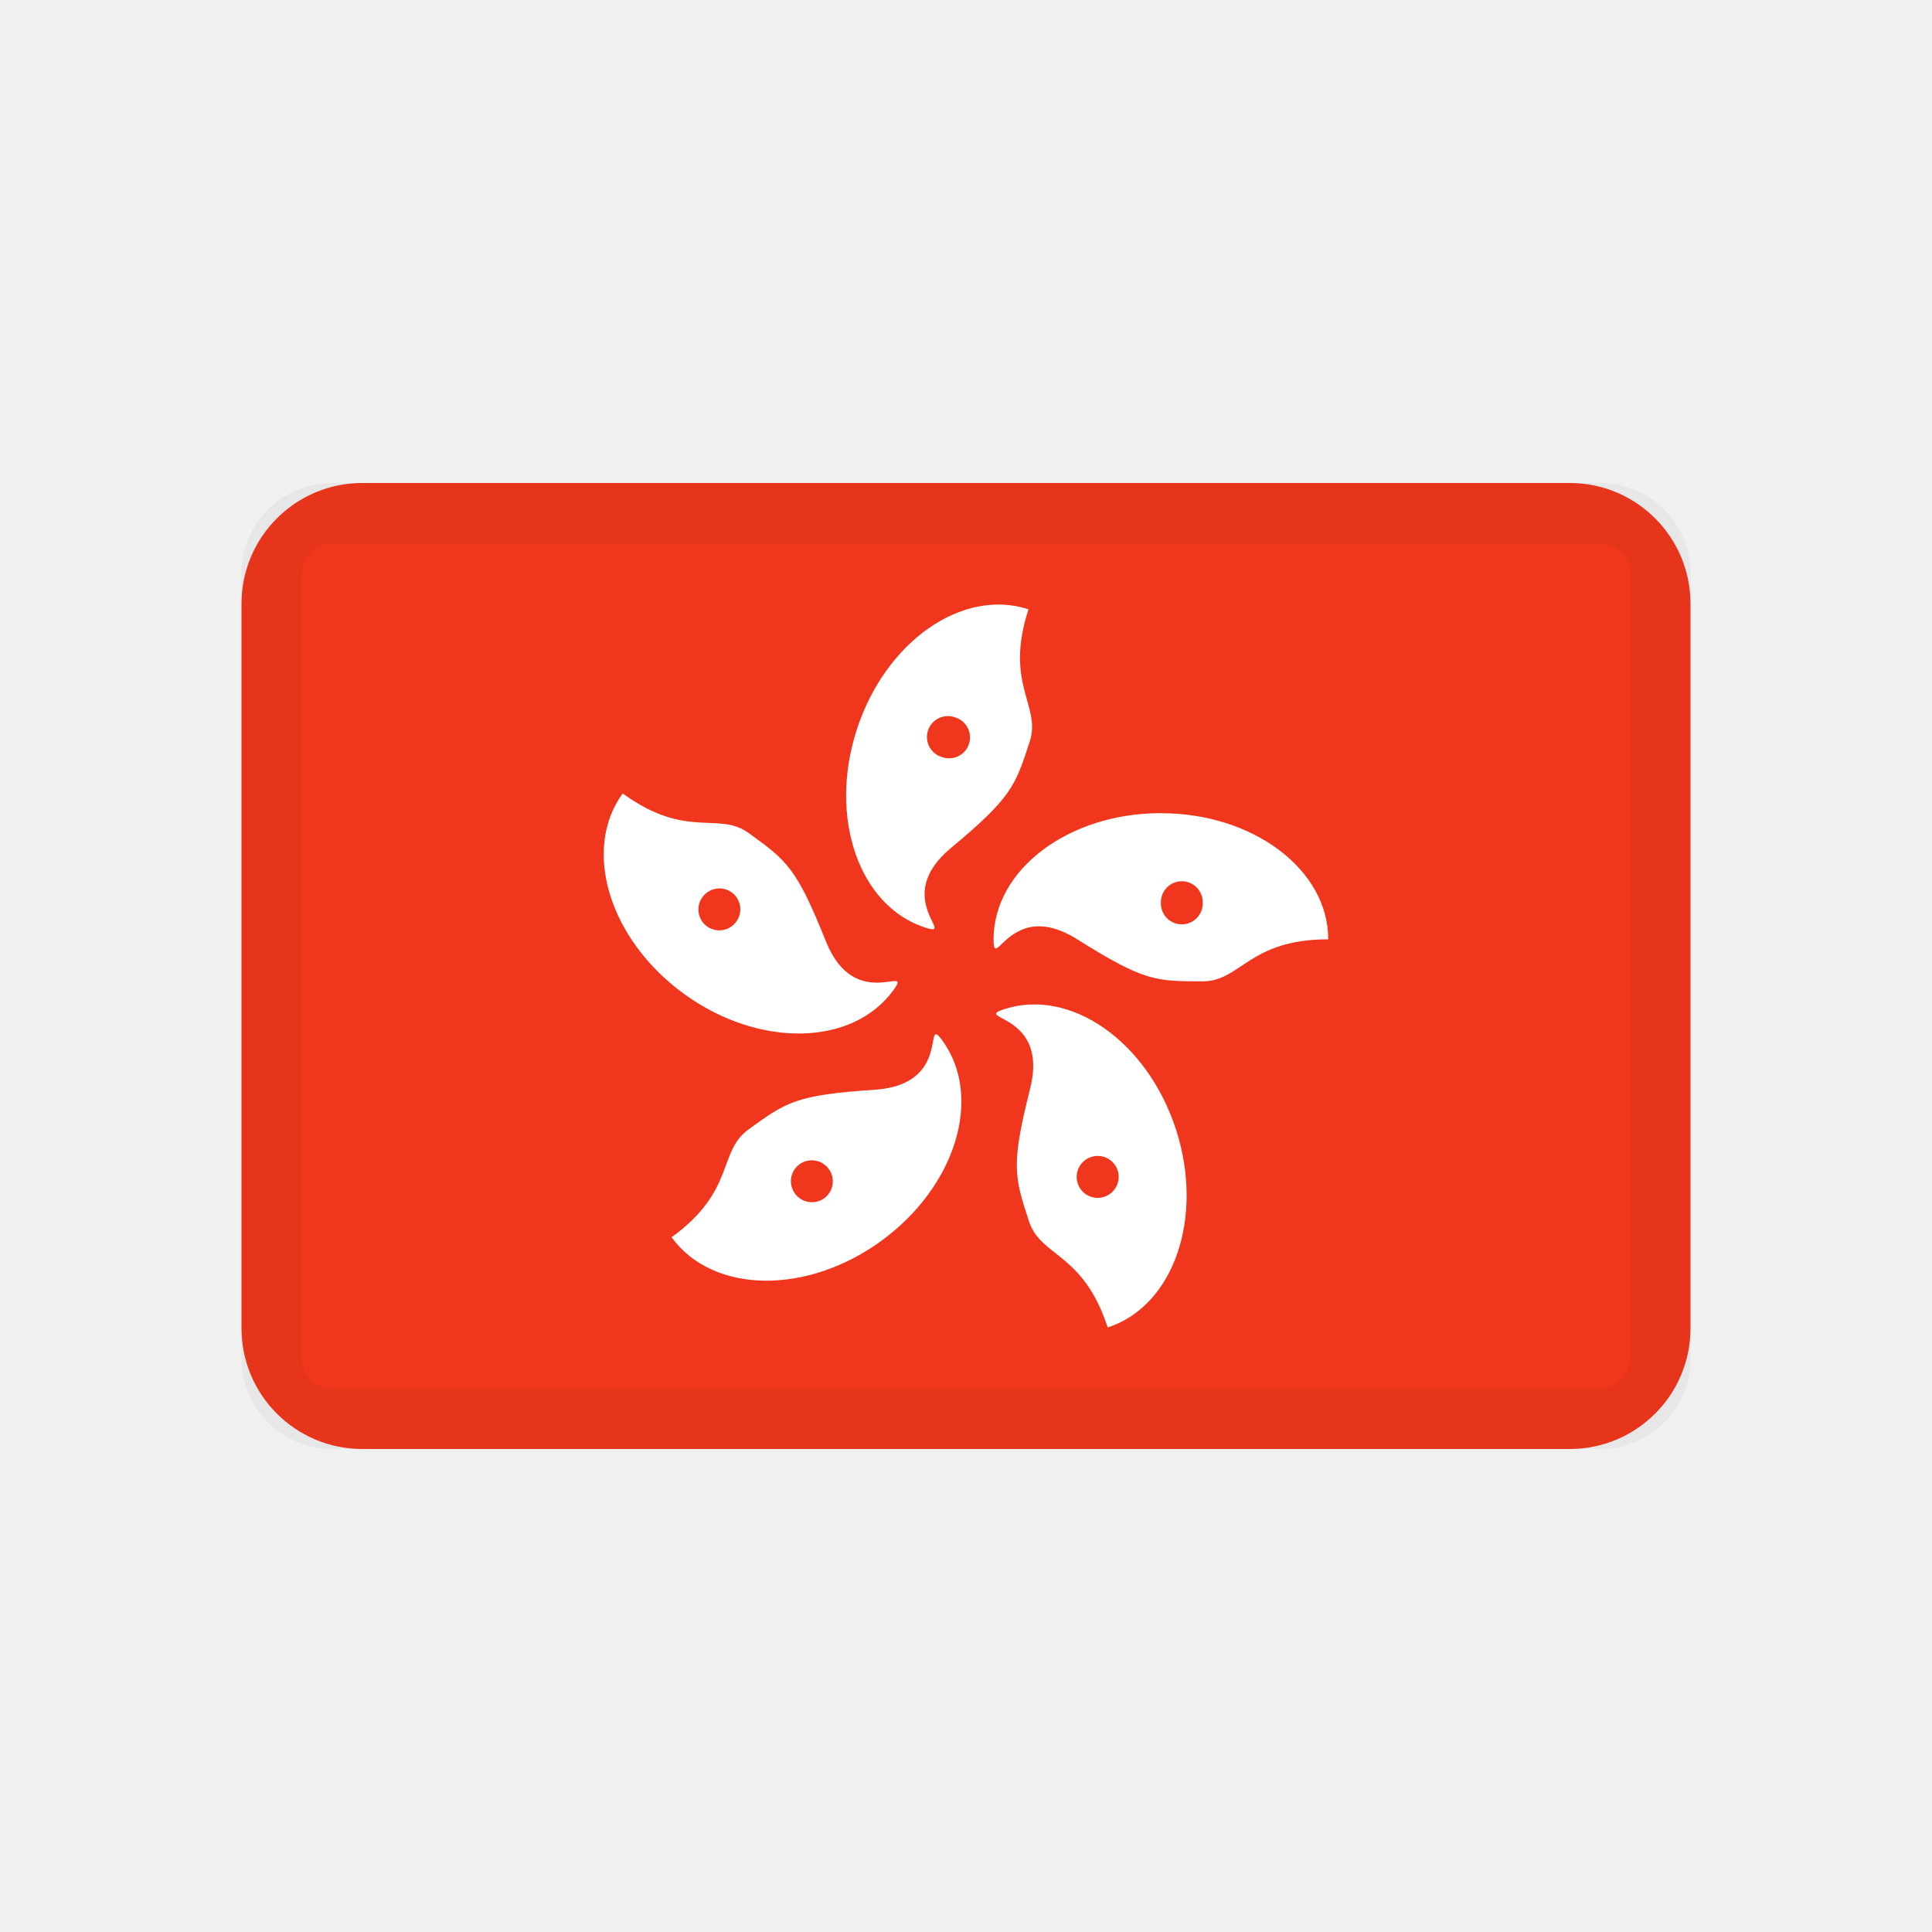
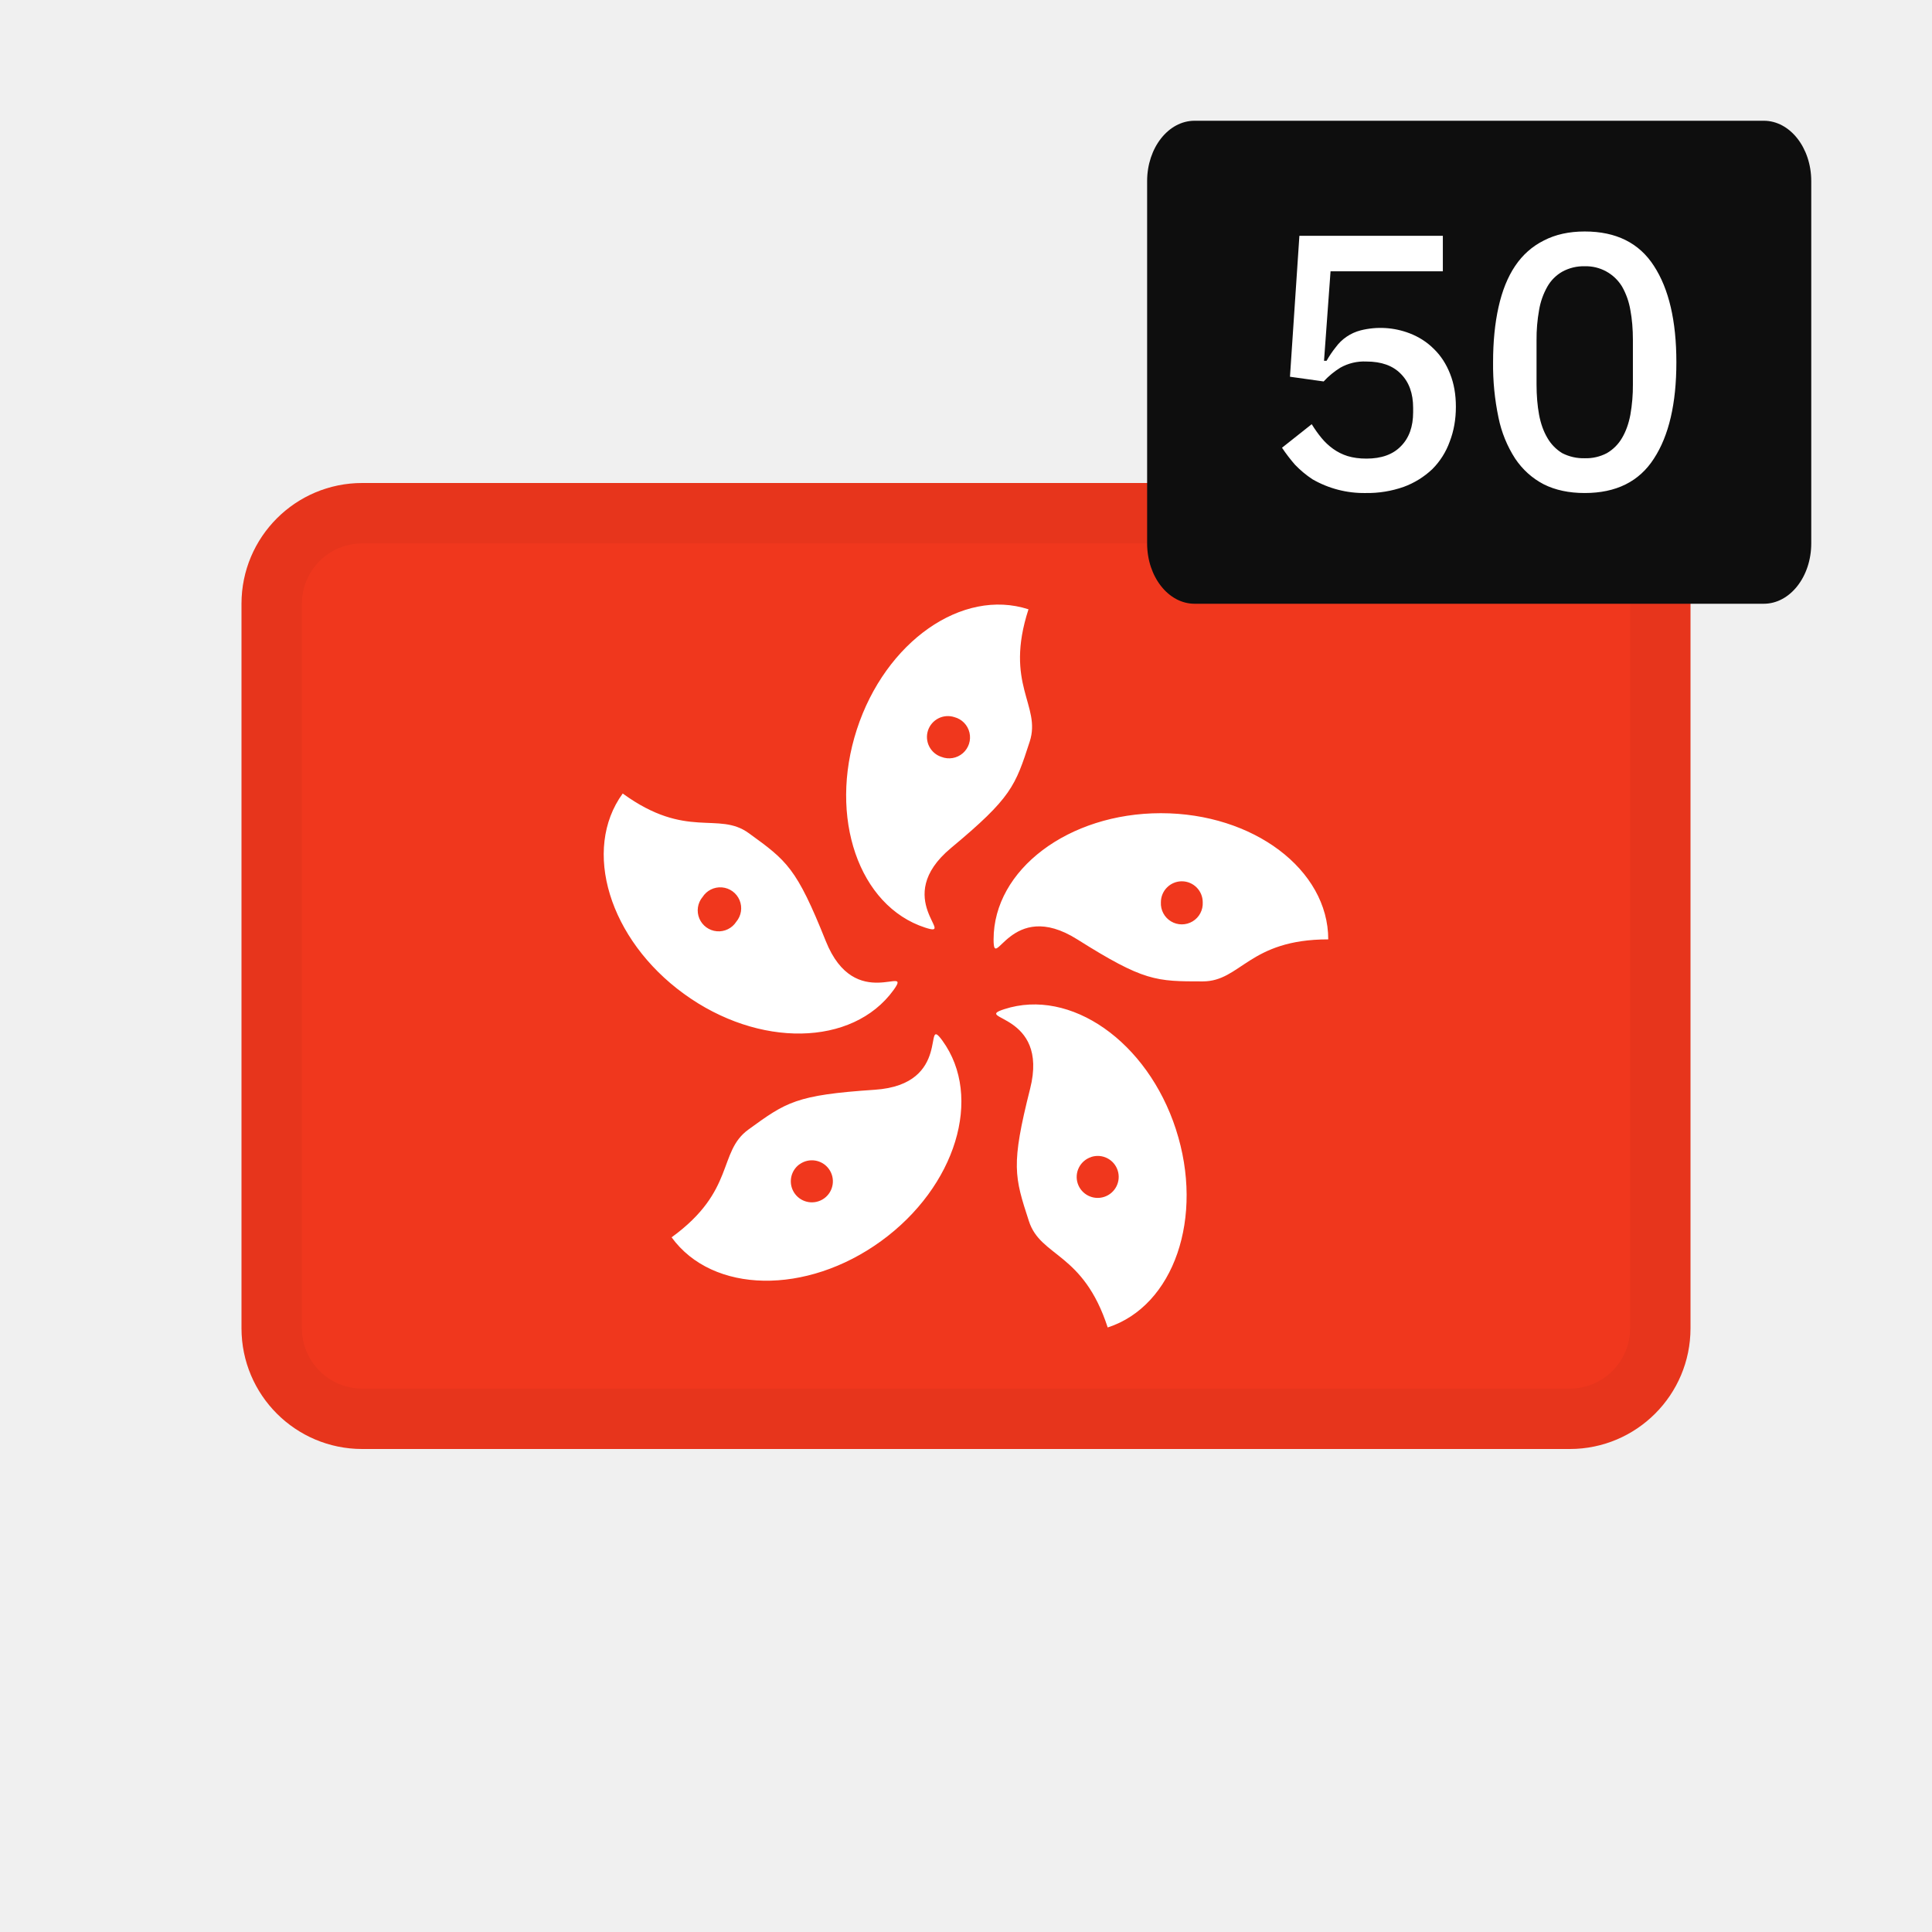
- <svg xmlns="http://www.w3.org/2000/svg" width="32" height="32">
-   <g transform="translate(4 8)" fill="none">
-     <rect fill="#F0371D" width="24" height="16" rx="2" />
-     <path d="M15.477 10.705c.473 1.456-.033 2.925-1.13 3.282-.407-1.25-1.11-1.16-1.305-1.762-.24-.738-.3-.925.02-2.192.32-1.267-.97-1.142-.428-1.318 1.097-.357 2.37.534 2.843 1.99zm-3.868-1.47c.678.934.224 2.42-1.015 3.32-1.238.9-2.792.872-3.47-.062 1.064-.772.76-1.413 1.273-1.785.627-.456.787-.572 2.09-.658 1.305-.087.787-1.275 1.122-.815zm-2.367 2.049a.347.347 0 00-.075.485c.113.155.33.19.485.078a.347.347 0 00.075-.485.347.347 0 00-.485-.078zm4.832-.121a.347.347 0 00-.224.437.347.347 0 00.662-.215.347.347 0 00-.438-.222zm-7.76-6.021c1.064.773 1.58.287 2.09.658.629.456.788.572 1.273 1.786.485 1.213 1.456.354 1.121.814-.678.934-2.232.96-3.47.061-1.238-.9-1.692-2.386-1.014-3.32zm8.914.327c1.531 0 2.772.935 2.772 2.089-1.315 0-1.446.696-2.079.696-.776 0-.973 0-2.078-.696-1.106-.697-1.386.569-1.386 0 0-1.154 1.24-2.09 2.771-2.09zm-7.593 1.39a.347.347 0 00.075.485.347.347 0 00.485-.078.347.347 0 00-.075-.485.347.347 0 00-.485.078zm5.4-4.767c-.406 1.25.216 1.59.02 2.192-.24.738-.3.925-1.304 1.761-1.004.837.113 1.494-.428 1.318-1.098-.356-1.604-1.825-1.131-3.281.473-1.456 1.746-2.347 2.843-1.99zm2.54 4.504a.347.347 0 00-.347.349.347.347 0 10.693 0 .347.347 0 00-.346-.349zM11.37 4.1a.347.347 0 00.224.437.347.347 0 10.214-.659.347.347 0 00-.438.222z" fill="#FFF" />
-     <rect stroke-opacity=".04" stroke="#000" x=".5" y=".5" width="23" height="15" rx="1" />
-   </g>
+ <svg xmlns="http://www.w3.org/2000/svg" width="32" height="32" fill="none">
+   <path d="M26 8H6a2 2 0 00-2 2v12a2 2 0 002 2h20a2 2 0 002-2V10a2 2 0 00-2-2z" fill="#F0371D" />
+   <path d="M19.477 18.706c.473 1.456-.033 2.925-1.13 3.281-.407-1.25-1.11-1.16-1.305-1.761-.24-.738-.3-.926.02-2.193s-.97-1.142-.428-1.318c1.097-.356 2.37.535 2.843 1.99zm-3.868-1.47c.678.933.224 2.42-1.015 3.32-1.238.899-2.792.872-3.47-.062 1.064-.773.76-1.413 1.272-1.785.628-.456.787-.572 2.091-.659 1.304-.086.787-1.274 1.122-.814zm-2.367 2.048a.347.347 0 00.41.564.347.347 0 00-.41-.563zm4.832-.12a.347.347 0 00-.224.437.347.347 0 00.662-.216.347.347 0 00-.438-.222zm-7.76-6.021c1.063.772 1.58.286 2.09.658.629.456.788.572 1.273 1.785.485 1.214 1.456.354 1.121.815-.678.933-2.232.96-3.47.06-1.238-.899-1.692-2.385-1.014-3.318zm8.914.326c1.531 0 2.772.936 2.772 2.09-1.315 0-1.446.696-2.079.696-.776 0-.973 0-2.078-.696-1.106-.697-1.386.569-1.386 0 0-1.154 1.24-2.09 2.771-2.09zm-7.593 1.39a.347.347 0 10.56.408.347.347 0 10-.56-.407zm5.4-4.767c-.406 1.25.216 1.59.02 2.192-.24.738-.3.926-1.304 1.762-1.004.837.113 1.494-.428 1.318-1.098-.357-1.604-1.826-1.131-3.282.473-1.455 1.746-2.346 2.843-1.99zm2.54 4.505a.347.347 0 00-.347.348.347.347 0 10.693 0 .347.347 0 00-.346-.348zM15.37 12.1a.347.347 0 00.224.437.347.347 0 10.214-.659.347.347 0 00-.438.222z" fill="#fff" />
+   <path fill-rule="evenodd" clip-rule="evenodd" d="M26 9H6a1 1 0 00-1 1v12a1 1 0 001 1h20a1 1 0 001-1V10a1 1 0 00-1-1zM6 8a2 2 0 00-2 2v12a2 2 0 002 2h20a2 2 0 002-2V10a2 2 0 00-2-2H6z" fill="#000" fill-opacity=".04" />
+   <path d="M19 3c0-.552.352-1 .786-1h9.428c.434 0 .786.448.786 1v6c0 .552-.352 1-.786 1h-9.428C19.352 10 19 9.552 19 9V3z" fill="#0E0E0E" />
+   <path d="M23.898 4.494h-1.86l-.108 1.482h.042c.048-.084.098-.158.15-.222a.739.739 0 01.414-.282 1.345 1.345 0 01.81.048c.156.06.29.146.402.258.116.112.206.25.27.414.064.16.096.342.096.546 0 .208-.034.4-.102.576a1.23 1.23 0 01-.288.456 1.38 1.38 0 01-.474.294 1.81 1.81 0 01-.63.102 1.707 1.707 0 01-.882-.228 1.699 1.699 0 01-.288-.24 2.781 2.781 0 01-.216-.282l.492-.39c.052.084.106.16.162.228.056.068.12.128.192.18a.844.844 0 00.24.12c.092.028.196.042.312.042.248 0 .438-.068.57-.204.136-.136.204-.324.204-.564v-.072c0-.24-.068-.428-.204-.564-.132-.136-.322-.204-.57-.204a.803.803 0 00-.432.102 1.31 1.31 0 00-.276.228l-.558-.078.156-2.334h2.376v.588zM26.248 8.166c-.26 0-.486-.048-.678-.144-.192-.1-.35-.242-.474-.426a1.975 1.975 0 01-.276-.678A4.224 4.224 0 0124.73 6c0-.34.03-.644.09-.912.06-.272.152-.5.276-.684.124-.184.282-.324.474-.42.192-.1.418-.15.678-.15.52 0 .902.19 1.146.57.248.38.372.912.372 1.596s-.124 1.216-.372 1.596c-.244.38-.626.57-1.146.57zm0-.576a.74.74 0 00.366-.084.692.692 0 00.252-.252c.064-.108.11-.236.138-.384a2.79 2.79 0 00.042-.504v-.732c0-.184-.014-.35-.042-.498a1.18 1.18 0 00-.138-.39.7.7 0 00-.618-.336.732.732 0 00-.372.09.66.66 0 00-.246.246 1.18 1.18 0 00-.138.39 2.691 2.691 0 00-.042.498v.732c0 .184.014.352.042.504.028.148.074.276.138.384a.708.708 0 00.246.252.774.774 0 00.372.084z" fill="#fff" />
</svg>
